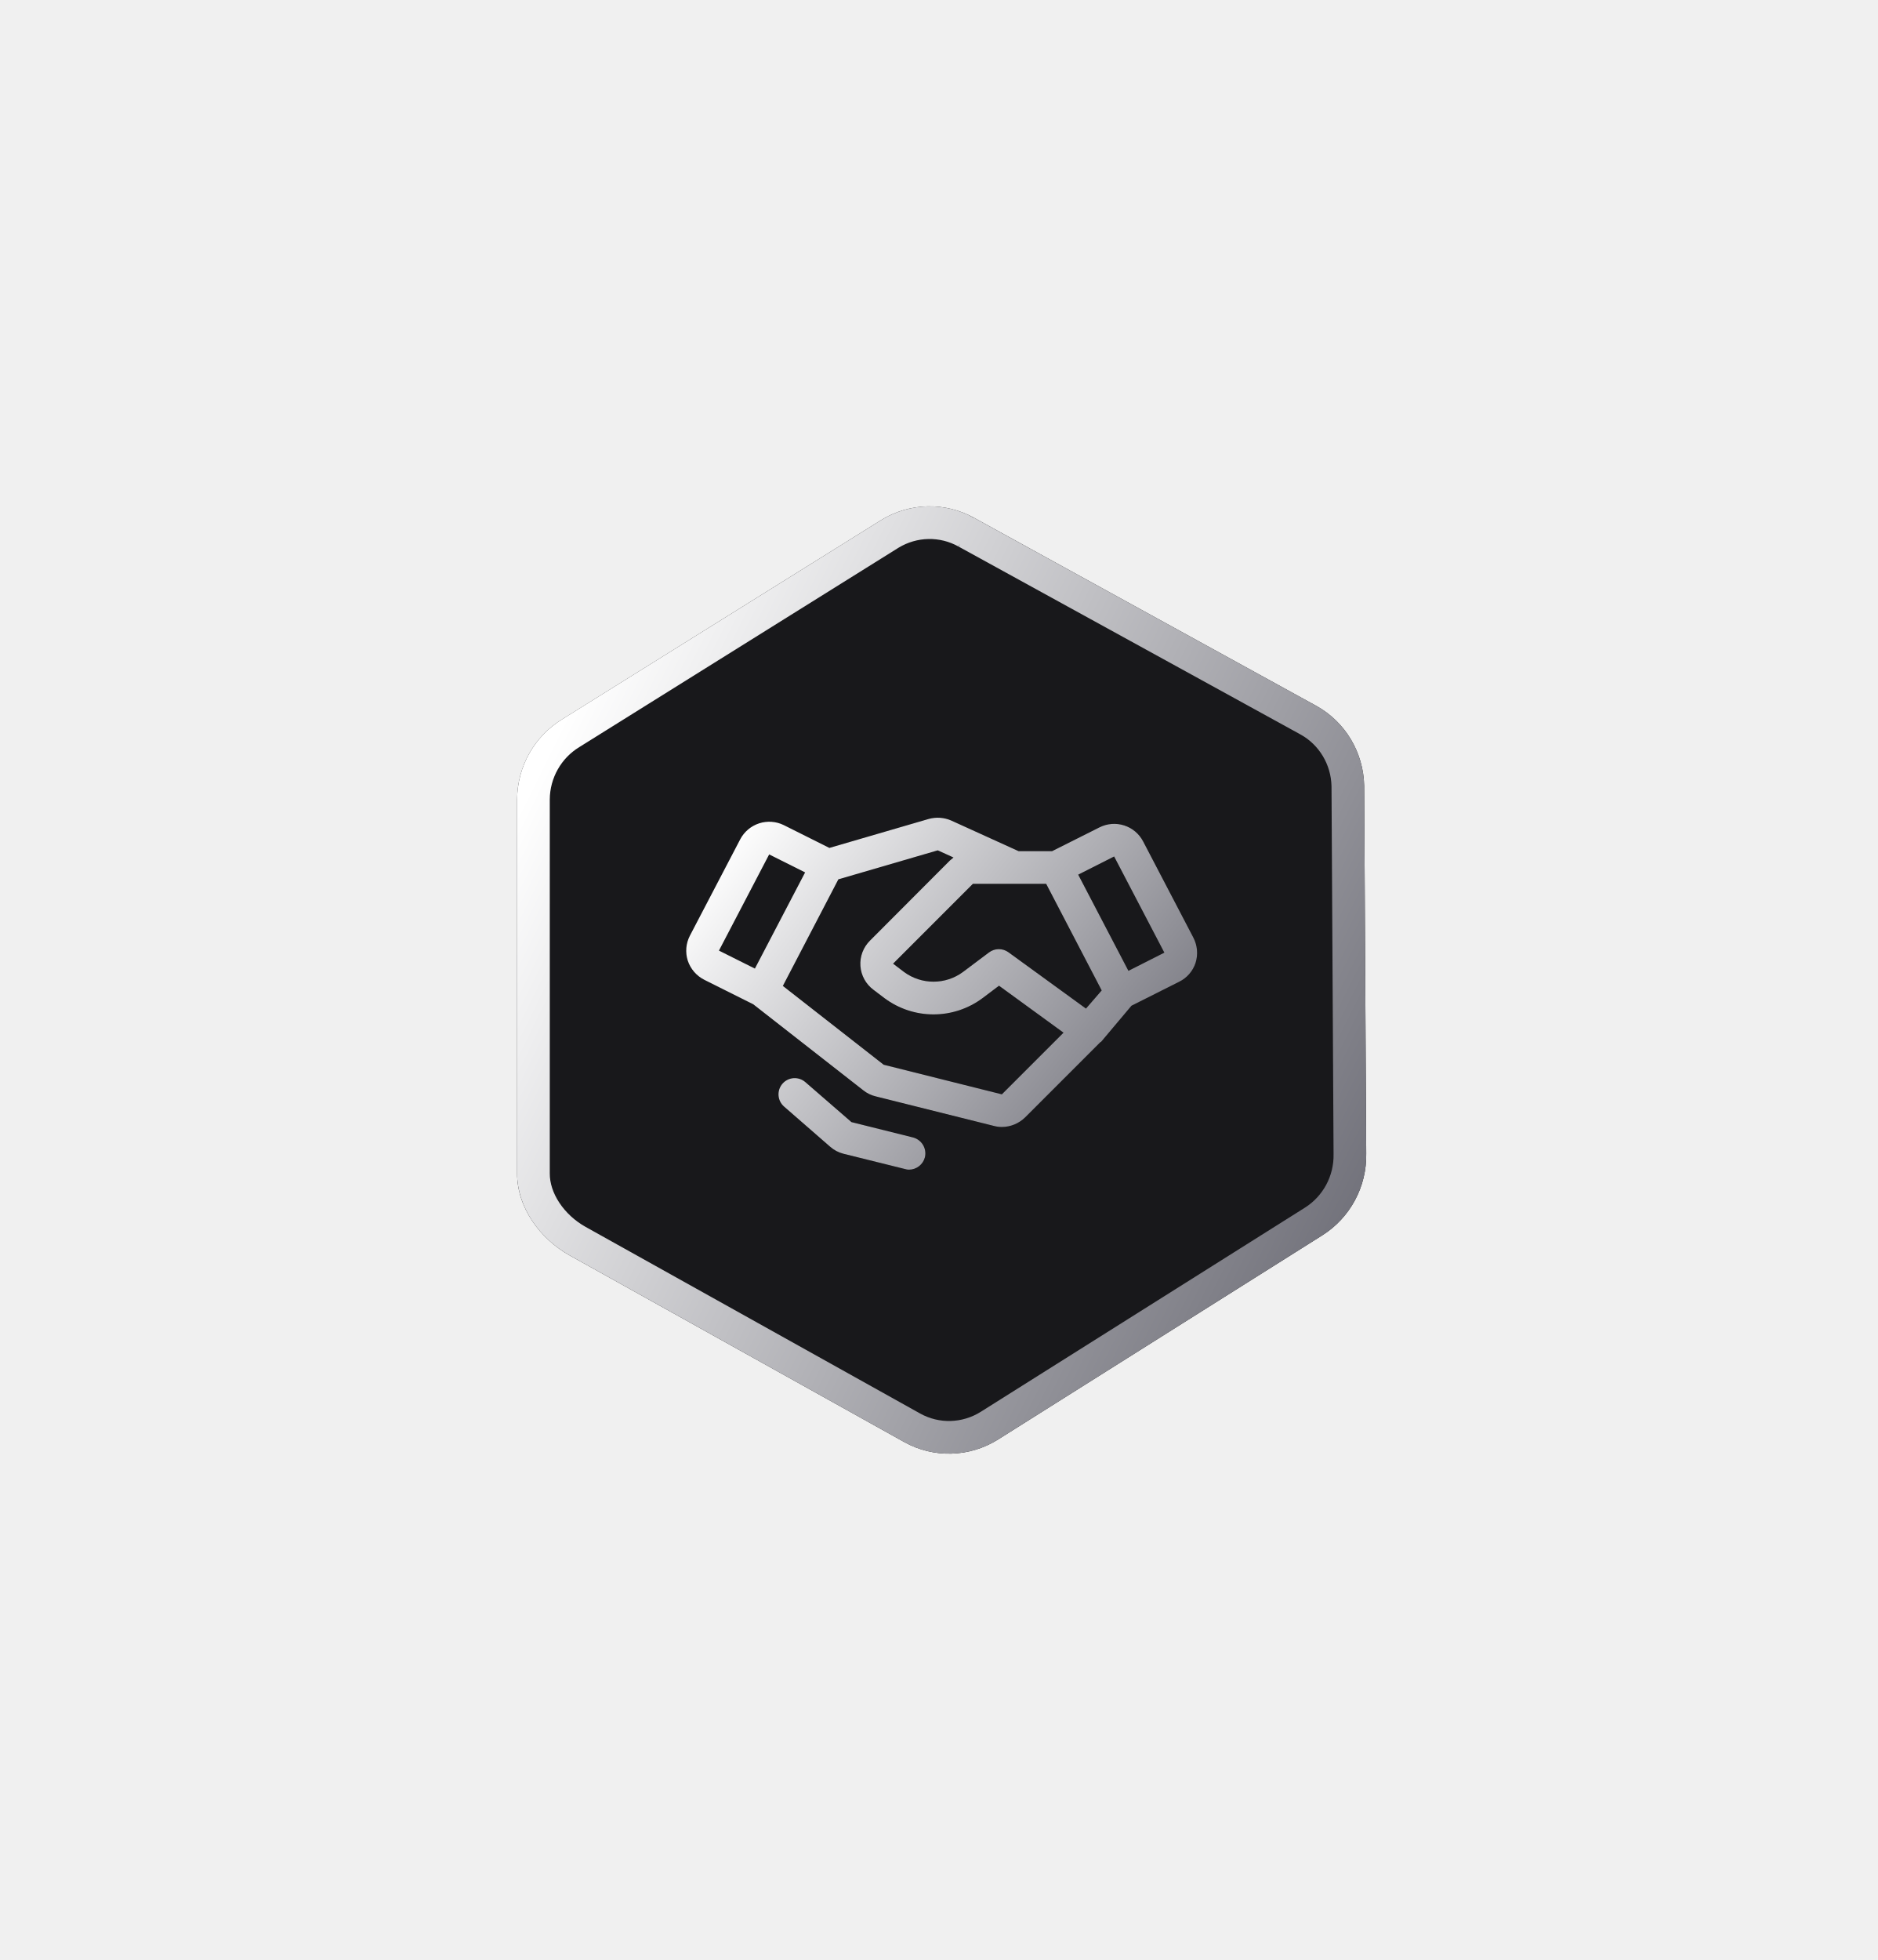
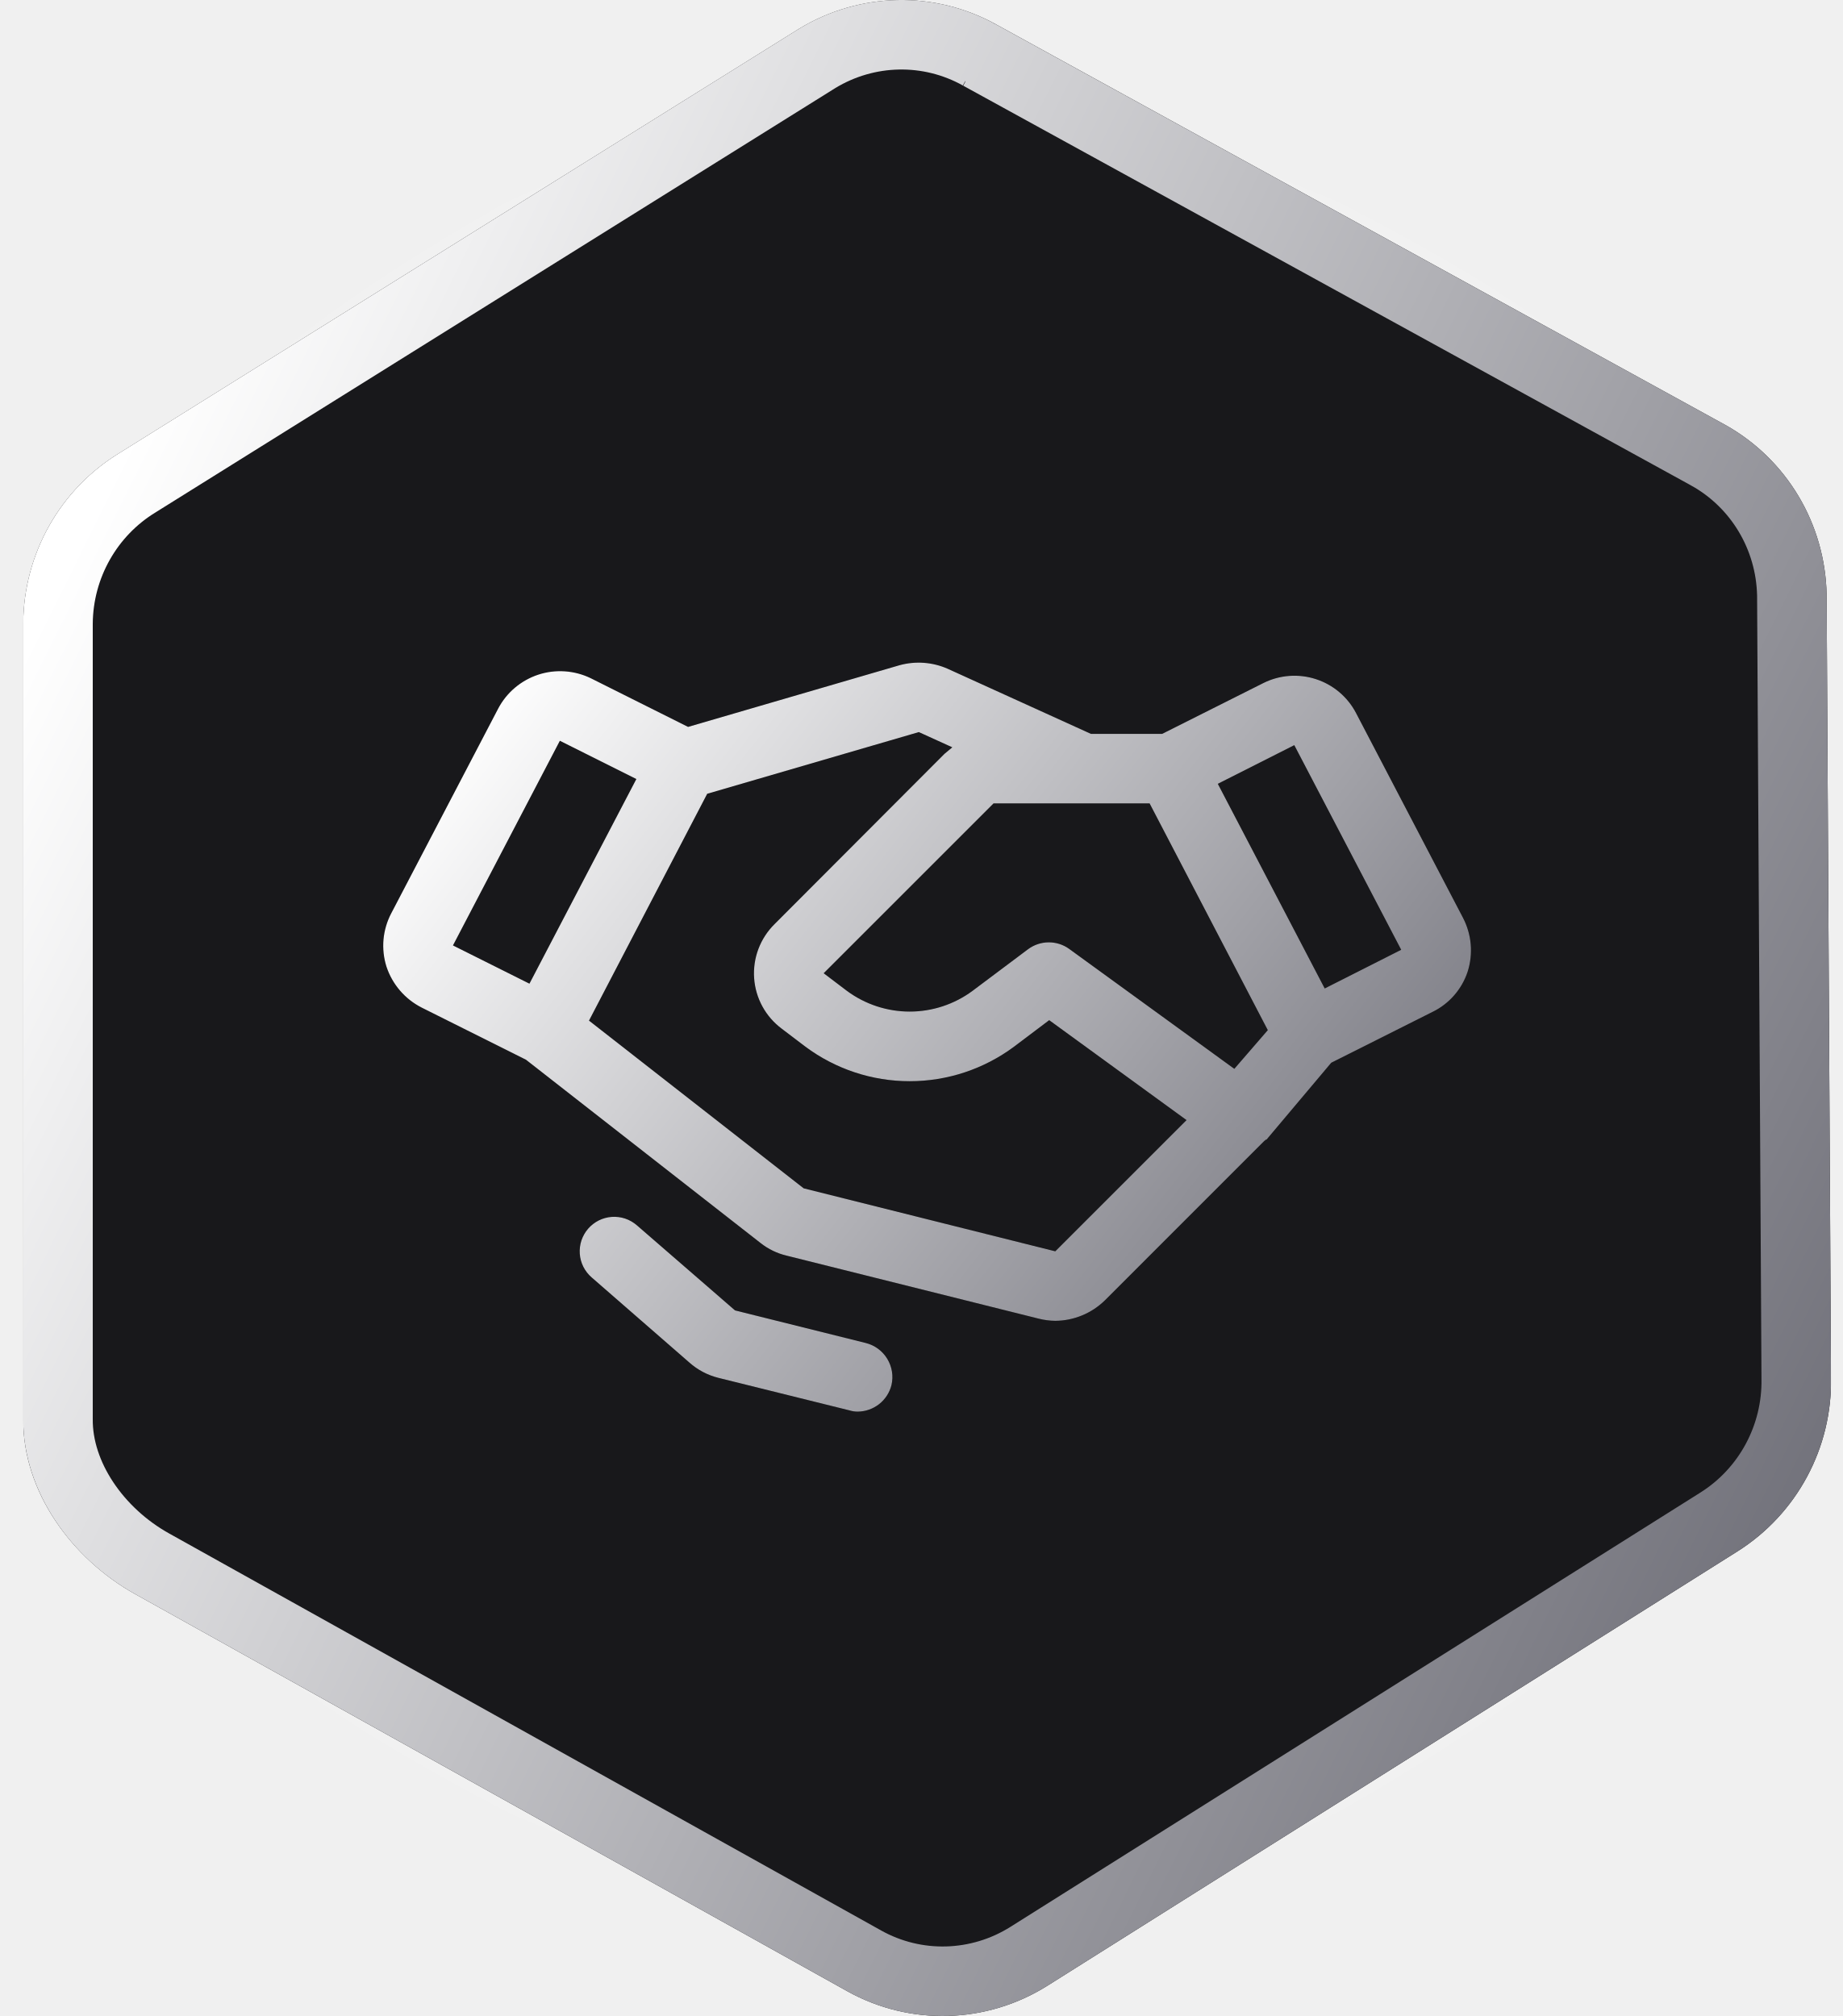
- <svg xmlns="http://www.w3.org/2000/svg" width="115" height="120" viewBox="0 0 115 120" fill="none">
-   <g filter="url(#filter0_d_1108_50667)">
-     <path d="M34.435 44.033L53.981 31.829C55.725 30.767 57.894 30.723 59.669 31.712L80.626 43.225C82.39 44.209 83.5 46.066 83.541 48.104L83.667 70.624C83.708 72.654 82.685 74.557 80.974 75.635L61.133 88.126C59.379 89.231 57.175 89.292 55.373 88.288L34.886 76.862C33.074 75.851 31.654 73.92 31.668 71.826L31.668 48.934C31.681 46.929 32.73 45.071 34.435 44.033Z" fill="#18181B" />
-     <path d="M34.955 44.887L34.955 44.887L34.964 44.881L54.506 32.68C55.943 31.807 57.725 31.773 59.182 32.586L59.181 32.586L59.187 32.589L80.139 44.099C80.14 44.099 80.141 44.099 80.142 44.1C81.588 44.908 82.505 46.434 82.541 48.118L82.667 70.629L82.667 70.637L82.667 70.644C82.701 72.326 81.854 73.899 80.441 74.788L60.6 87.28C59.154 88.191 57.34 88.24 55.86 87.414L35.373 75.988C33.795 75.108 32.657 73.474 32.668 71.832V71.826L32.668 48.94C32.668 48.939 32.668 48.938 32.668 48.937C32.68 47.278 33.549 45.743 34.955 44.887Z" stroke="url(#paint0_linear_1108_50667)" stroke-width="2" />
-   </g>
+ <svg xmlns="http://www.w3.org/2000/svg" width="53" height="58" viewBox="0 0 53 58" fill="none">
  <g clip-path="url(#clip0_1108_50667)">
-     <path d="M73.079 57.4L70.004 51.513C69.762 51.049 69.347 50.699 68.849 50.538C68.352 50.377 67.81 50.417 67.342 50.65L64.429 52.112H62.379L58.254 50.237C57.821 50.048 57.336 50.013 56.879 50.138L50.792 51.913L47.992 50.513C47.522 50.284 46.98 50.247 46.483 50.41C45.986 50.574 45.572 50.924 45.329 51.388L42.254 57.275C42.131 57.509 42.055 57.766 42.031 58.03C42.008 58.294 42.037 58.56 42.117 58.812C42.286 59.322 42.65 59.745 43.129 59.987L46.129 61.487L52.879 66.763C53.1 66.937 53.356 67.061 53.629 67.125L60.879 68.938C61.035 68.978 61.194 68.999 61.354 69C61.888 68.996 62.398 68.785 62.779 68.412L67.379 63.812H67.392C67.392 63.8 67.404 63.8 67.404 63.788H67.429L69.292 61.575L72.204 60.112C72.442 59.996 72.655 59.834 72.829 59.634C73.003 59.434 73.135 59.202 73.217 58.95C73.297 58.695 73.327 58.427 73.303 58.161C73.279 57.895 73.203 57.636 73.079 57.4ZM66.504 61.75L61.754 58.3C61.581 58.175 61.372 58.109 61.159 58.111C60.945 58.113 60.738 58.184 60.567 58.312L58.967 59.513C58.445 59.896 57.815 60.103 57.167 60.103C56.519 60.103 55.889 59.896 55.367 59.513L54.692 59L59.579 54.112H64.067L67.467 60.638L66.504 61.75ZM47.104 52.312L49.304 53.413L46.229 59.3L44.029 58.2L47.104 52.312ZM61.354 67L54.117 65.188L47.942 60.362L51.342 53.837L57.429 52.062L58.392 52.5L58.167 52.688L53.279 57.587C53.075 57.789 52.917 58.032 52.815 58.301C52.714 58.569 52.672 58.856 52.692 59.143C52.712 59.429 52.794 59.707 52.932 59.959C53.071 60.211 53.261 60.429 53.492 60.6L54.167 61.112C55.034 61.758 56.086 62.106 57.167 62.106C58.248 62.106 59.3 61.758 60.167 61.112L61.179 60.35L65.129 63.225L61.354 67ZM71.304 58.325L69.104 59.438L66.029 53.55L68.229 52.438L71.304 58.325ZM56.642 70.85C56.587 71.067 56.461 71.26 56.285 71.397C56.108 71.535 55.891 71.611 55.667 71.612C55.586 71.612 55.506 71.6 55.429 71.575L51.654 70.638C51.348 70.56 51.065 70.41 50.829 70.2L48.017 67.75C47.919 67.665 47.838 67.561 47.779 67.444C47.721 67.328 47.686 67.201 47.677 67.071C47.668 66.941 47.684 66.81 47.725 66.686C47.767 66.563 47.832 66.448 47.917 66.35C48.002 66.251 48.106 66.171 48.223 66.112C48.339 66.054 48.466 66.019 48.596 66.01C48.726 66.001 48.857 66.017 48.98 66.058C49.104 66.1 49.218 66.165 49.317 66.25L52.142 68.7L55.904 69.638C56.162 69.703 56.383 69.866 56.521 70.093C56.659 70.32 56.703 70.591 56.642 70.85Z" fill="black" />
-     <path d="M73.079 57.4L70.004 51.513C69.762 51.049 69.347 50.699 68.849 50.538C68.352 50.377 67.81 50.417 67.342 50.65L64.429 52.112H62.379L58.254 50.237C57.821 50.048 57.336 50.013 56.879 50.138L50.792 51.913L47.992 50.513C47.522 50.284 46.98 50.247 46.483 50.41C45.986 50.574 45.572 50.924 45.329 51.388L42.254 57.275C42.131 57.509 42.055 57.766 42.031 58.03C42.008 58.294 42.037 58.56 42.117 58.812C42.286 59.322 42.65 59.745 43.129 59.987L46.129 61.487L52.879 66.763C53.1 66.937 53.356 67.061 53.629 67.125L60.879 68.938C61.035 68.978 61.194 68.999 61.354 69C61.888 68.996 62.398 68.785 62.779 68.412L67.379 63.812H67.392C67.392 63.8 67.404 63.8 67.404 63.788H67.429L69.292 61.575L72.204 60.112C72.442 59.996 72.655 59.834 72.829 59.634C73.003 59.434 73.135 59.202 73.217 58.95C73.297 58.695 73.327 58.427 73.303 58.161C73.279 57.895 73.203 57.636 73.079 57.4ZM66.504 61.75L61.754 58.3C61.581 58.175 61.372 58.109 61.159 58.111C60.945 58.113 60.738 58.184 60.567 58.312L58.967 59.513C58.445 59.896 57.815 60.103 57.167 60.103C56.519 60.103 55.889 59.896 55.367 59.513L54.692 59L59.579 54.112H64.067L67.467 60.638L66.504 61.75ZM47.104 52.312L49.304 53.413L46.229 59.3L44.029 58.2L47.104 52.312ZM61.354 67L54.117 65.188L47.942 60.362L51.342 53.837L57.429 52.062L58.392 52.5L58.167 52.688L53.279 57.587C53.075 57.789 52.917 58.032 52.815 58.301C52.714 58.569 52.672 58.856 52.692 59.143C52.712 59.429 52.794 59.707 52.932 59.959C53.071 60.211 53.261 60.429 53.492 60.6L54.167 61.112C55.034 61.758 56.086 62.106 57.167 62.106C58.248 62.106 59.3 61.758 60.167 61.112L61.179 60.35L65.129 63.225L61.354 67ZM71.304 58.325L69.104 59.438L66.029 53.55L68.229 52.438L71.304 58.325ZM56.642 70.85C56.587 71.067 56.461 71.26 56.285 71.397C56.108 71.535 55.891 71.611 55.667 71.612C55.586 71.612 55.506 71.6 55.429 71.575L51.654 70.638C51.348 70.56 51.065 70.41 50.829 70.2L48.017 67.75C47.919 67.665 47.838 67.561 47.779 67.444C47.721 67.328 47.686 67.201 47.677 67.071C47.668 66.941 47.684 66.81 47.725 66.686C47.767 66.563 47.832 66.448 47.917 66.35C48.002 66.251 48.106 66.171 48.223 66.112C48.339 66.054 48.466 66.019 48.596 66.01C48.726 66.001 48.857 66.017 48.98 66.058C49.104 66.1 49.218 66.165 49.317 66.25L52.142 68.7L55.904 69.638C56.162 69.703 56.383 69.866 56.521 70.093C56.659 70.32 56.703 70.591 56.642 70.85Z" fill="url(#paint1_linear_1108_50667)" />
+     <g filter="url(#filter0_d_1108_50667)">
+       <path d="M3.435 13.033L22.982 0.829C24.726 -0.233 26.894 -0.277 28.669 0.712L49.626 12.225C51.39 13.209 52.5 15.066 52.541 17.104L52.667 39.624C52.708 41.654 51.685 43.557 49.974 44.635L30.133 57.126C28.379 58.23 26.175 58.292 24.373 57.288L3.886 45.861C2.074 44.851 0.654 42.92 0.668 40.826L0.668 17.934C0.681 15.929 1.73 14.071 3.435 13.033Z" fill="#18181B" />
+       <path d="M3.955 13.887L3.955 13.887L3.964 13.881L23.506 1.68C24.943 0.807 26.725 0.773 28.182 1.586L28.181 1.586L28.187 1.589L49.139 13.098C49.14 13.099 49.141 13.099 49.142 13.1C50.588 13.908 51.505 15.434 51.541 17.118L51.667 39.629L51.667 39.637L51.667 39.644C51.701 41.326 50.854 42.899 49.441 43.788L29.6 56.28C28.154 57.191 26.34 57.24 24.86 56.414L4.373 44.988C2.795 44.108 1.657 42.474 1.668 40.832V40.826L1.668 17.94C1.668 17.939 1.668 17.938 1.668 17.937C1.68 16.278 2.549 14.743 3.955 13.887Z" stroke="url(#paint0_linear_1108_50667)" stroke-width="2" />
+     </g>
+     <g clip-path="url(#clip1_1108_50667)">
+       <path d="M42.079 26.4L39.004 20.512C38.762 20.049 38.347 19.699 37.849 19.538C37.352 19.377 36.81 19.417 36.342 19.65L33.429 21.113H31.379L27.254 19.238C26.821 19.048 26.336 19.013 25.879 19.137L19.792 20.913L16.992 19.512C16.521 19.284 15.98 19.247 15.483 19.41C14.986 19.574 14.572 19.924 14.329 20.387L11.254 26.275C11.131 26.509 11.055 26.766 11.031 27.03C11.008 27.294 11.037 27.56 11.117 27.812C11.286 28.322 11.65 28.745 12.129 28.988L15.129 30.488L21.879 35.763C22.1 35.937 22.356 36.061 22.629 36.125L29.879 37.938C30.035 37.977 30.194 37.998 30.354 38C30.887 37.996 31.398 37.785 31.779 37.413L36.379 32.812H36.392C36.392 32.8 36.404 32.8 36.404 32.788H36.429L38.292 30.575L41.204 29.113C41.443 28.997 41.655 28.834 41.829 28.634C42.003 28.434 42.135 28.202 42.217 27.95C42.297 27.695 42.327 27.427 42.303 27.161C42.279 26.895 42.203 26.637 42.079 26.4ZM35.504 30.75L30.754 27.3C30.581 27.175 30.372 27.109 30.159 27.111C29.945 27.113 29.738 27.184 29.567 27.312L27.967 28.512C27.445 28.896 26.815 29.103 26.167 29.103C25.519 29.103 24.889 28.896 24.367 28.512L23.692 28L28.579 23.113H33.067L36.467 29.637L35.504 30.75ZM16.104 21.312L18.304 22.413L15.229 28.3L13.029 27.2L16.104 21.312ZM30.354 36L23.117 34.188L16.942 29.363L20.342 22.837L26.429 21.062L27.392 21.5L27.167 21.688L22.279 26.587C22.075 26.789 21.917 27.032 21.815 27.301C21.714 27.569 21.672 27.856 21.692 28.143C21.712 28.429 21.794 28.707 21.932 28.959C22.07 29.21 22.261 29.429 22.492 29.6L23.167 30.113C24.034 30.758 25.086 31.106 26.167 31.106C27.248 31.106 28.3 30.758 29.167 30.113L30.179 29.35L34.129 32.225L30.354 36ZM40.304 27.325L38.104 28.438L35.029 22.55L37.229 21.438L40.304 27.325ZM25.642 39.85C25.587 40.067 25.461 40.26 25.285 40.398C25.108 40.535 24.891 40.611 24.667 40.612C24.586 40.612 24.506 40.599 24.429 40.575L20.654 39.638C20.348 39.56 20.065 39.41 19.829 39.2L17.017 36.75C16.919 36.665 16.838 36.561 16.779 36.444C16.721 36.328 16.686 36.201 16.677 36.071C16.668 35.941 16.684 35.81 16.725 35.686C16.767 35.563 16.832 35.448 16.917 35.35C17.002 35.252 17.106 35.171 17.223 35.112C17.339 35.054 17.466 35.019 17.596 35.01C17.726 35.001 17.857 35.017 17.98 35.058C18.104 35.099 18.218 35.165 18.317 35.25L21.142 37.7L24.904 38.638C25.162 38.703 25.383 38.866 25.521 39.093C25.659 39.32 25.703 39.592 25.642 39.85Z" fill="black" />
+       <path d="M42.079 26.4L39.004 20.512C38.762 20.049 38.347 19.699 37.849 19.538C37.352 19.377 36.81 19.417 36.342 19.65L33.429 21.113H31.379L27.254 19.238C26.821 19.048 26.336 19.013 25.879 19.137L19.792 20.913L16.992 19.512C16.521 19.284 15.98 19.247 15.483 19.41C14.986 19.574 14.572 19.924 14.329 20.387L11.254 26.275C11.131 26.509 11.055 26.766 11.031 27.03C11.008 27.294 11.037 27.56 11.117 27.812C11.286 28.322 11.65 28.745 12.129 28.988L15.129 30.488L21.879 35.763C22.1 35.937 22.356 36.061 22.629 36.125L29.879 37.938C30.035 37.977 30.194 37.998 30.354 38C30.887 37.996 31.398 37.785 31.779 37.413L36.379 32.812H36.392C36.392 32.8 36.404 32.8 36.404 32.788H36.429L38.292 30.575L41.204 29.113C41.443 28.997 41.655 28.834 41.829 28.634C42.003 28.434 42.135 28.202 42.217 27.95C42.297 27.695 42.327 27.427 42.303 27.161C42.279 26.895 42.203 26.637 42.079 26.4ZM35.504 30.75L30.754 27.3C30.581 27.175 30.372 27.109 30.159 27.111C29.945 27.113 29.738 27.184 29.567 27.312L27.967 28.512C27.445 28.896 26.815 29.103 26.167 29.103C25.519 29.103 24.889 28.896 24.367 28.512L23.692 28L28.579 23.113H33.067L36.467 29.637L35.504 30.75ZM16.104 21.312L18.304 22.413L15.229 28.3L13.029 27.2L16.104 21.312ZM30.354 36L23.117 34.188L16.942 29.363L20.342 22.837L26.429 21.062L27.392 21.5L27.167 21.688L22.279 26.587C22.075 26.789 21.917 27.032 21.815 27.301C21.714 27.569 21.672 27.856 21.692 28.143C21.712 28.429 21.794 28.707 21.932 28.959C22.07 29.21 22.261 29.429 22.492 29.6L23.167 30.113C24.034 30.758 25.086 31.106 26.167 31.106C27.248 31.106 28.3 30.758 29.167 30.113L30.179 29.35L34.129 32.225L30.354 36ZM40.304 27.325L38.104 28.438L35.029 22.55L37.229 21.438L40.304 27.325ZM25.642 39.85C25.587 40.067 25.461 40.26 25.285 40.398C25.108 40.535 24.891 40.611 24.667 40.612C24.586 40.612 24.506 40.599 24.429 40.575L20.654 39.638C20.348 39.56 20.065 39.41 19.829 39.2L17.017 36.75C16.919 36.665 16.838 36.561 16.779 36.444C16.721 36.328 16.686 36.201 16.677 36.071C16.668 35.941 16.684 35.81 16.725 35.686C16.767 35.563 16.832 35.448 16.917 35.35C17.002 35.252 17.106 35.171 17.223 35.112C17.339 35.054 17.466 35.019 17.596 35.01C17.726 35.001 17.857 35.017 17.98 35.058C18.104 35.099 18.218 35.165 18.317 35.25L21.142 37.7L24.904 38.638C25.162 38.703 25.383 38.866 25.521 39.093C25.659 39.32 25.703 39.592 25.642 39.85Z" fill="url(#paint1_linear_1108_50667)" />
+     </g>
  </g>
  <defs>
-     <filter id="filter0_d_1108_50667" x="0.668" y="0" width="114" height="120" filterUnits="userSpaceOnUse" color-interpolation-filters="sRGB">
+     <filter id="filter0_d_1108_50667" x="-30.332" y="-31" width="114" height="120" filterUnits="userSpaceOnUse" color-interpolation-filters="sRGB">
      <feFlood flood-opacity="0" result="BackgroundImageFix" />
      <feColorMatrix in="SourceAlpha" type="matrix" values="0 0 0 0 0 0 0 0 0 0 0 0 0 0 0 0 0 0 127 0" result="hardAlpha" />
      <feOffset />
      <feGaussianBlur stdDeviation="15.5" />
      <feComposite in2="hardAlpha" operator="out" />
      <feColorMatrix type="matrix" values="0 0 0 0 1 0 0 0 0 1 0 0 0 0 1 0 0 0 0.07 0" />
      <feBlend mode="normal" in2="BackgroundImageFix" result="effect1_dropShadow_1108_50667" />
      <feBlend mode="normal" in="SourceGraphic" in2="effect1_dropShadow_1108_50667" result="shape" />
    </filter>
-     <linearGradient id="paint0_linear_1108_50667" x1="32.178" y1="48.788" x2="83.594" y2="74.34" gradientUnits="userSpaceOnUse">
+     <linearGradient id="paint0_linear_1108_50667" x1="1.178" y1="17.788" x2="52.594" y2="43.34" gradientUnits="userSpaceOnUse">
      <stop stop-color="white" />
      <stop offset="1" stop-color="#71717A" />
    </linearGradient>
-     <linearGradient id="paint1_linear_1108_50667" x1="41.936" y1="54.669" x2="67.068" y2="74.3" gradientUnits="userSpaceOnUse">
+     <linearGradient id="paint1_linear_1108_50667" x1="10.936" y1="23.669" x2="36.068" y2="43.3" gradientUnits="userSpaceOnUse">
      <stop stop-color="white" />
      <stop offset="1" stop-color="#71717A" />
    </linearGradient>
    <clipPath id="clip0_1108_50667">
-       <rect width="32" height="32" fill="white" transform="translate(41.668 44)" />
+       <rect width="52" height="58" fill="white" transform="translate(0.667969)" />
+     </clipPath>
+     <clipPath id="clip1_1108_50667">
+       <rect width="32" height="32" fill="white" transform="translate(10.668 13)" />
    </clipPath>
  </defs>
</svg>
